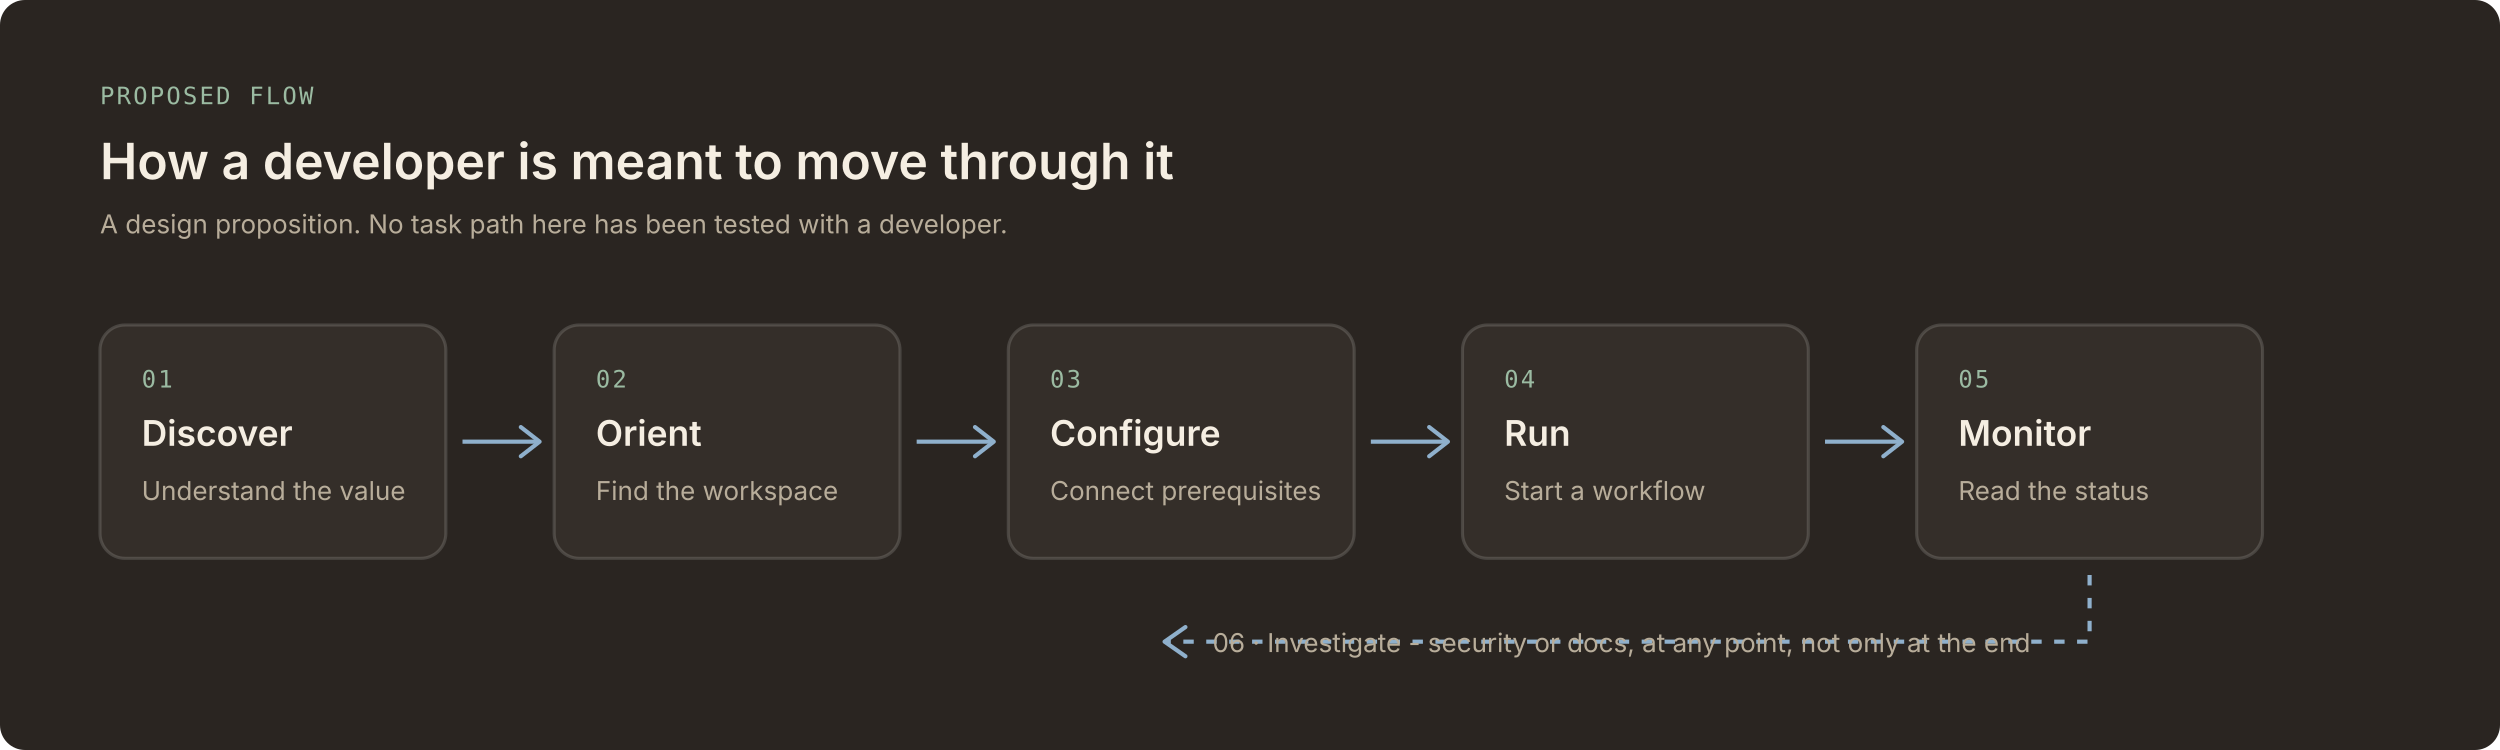
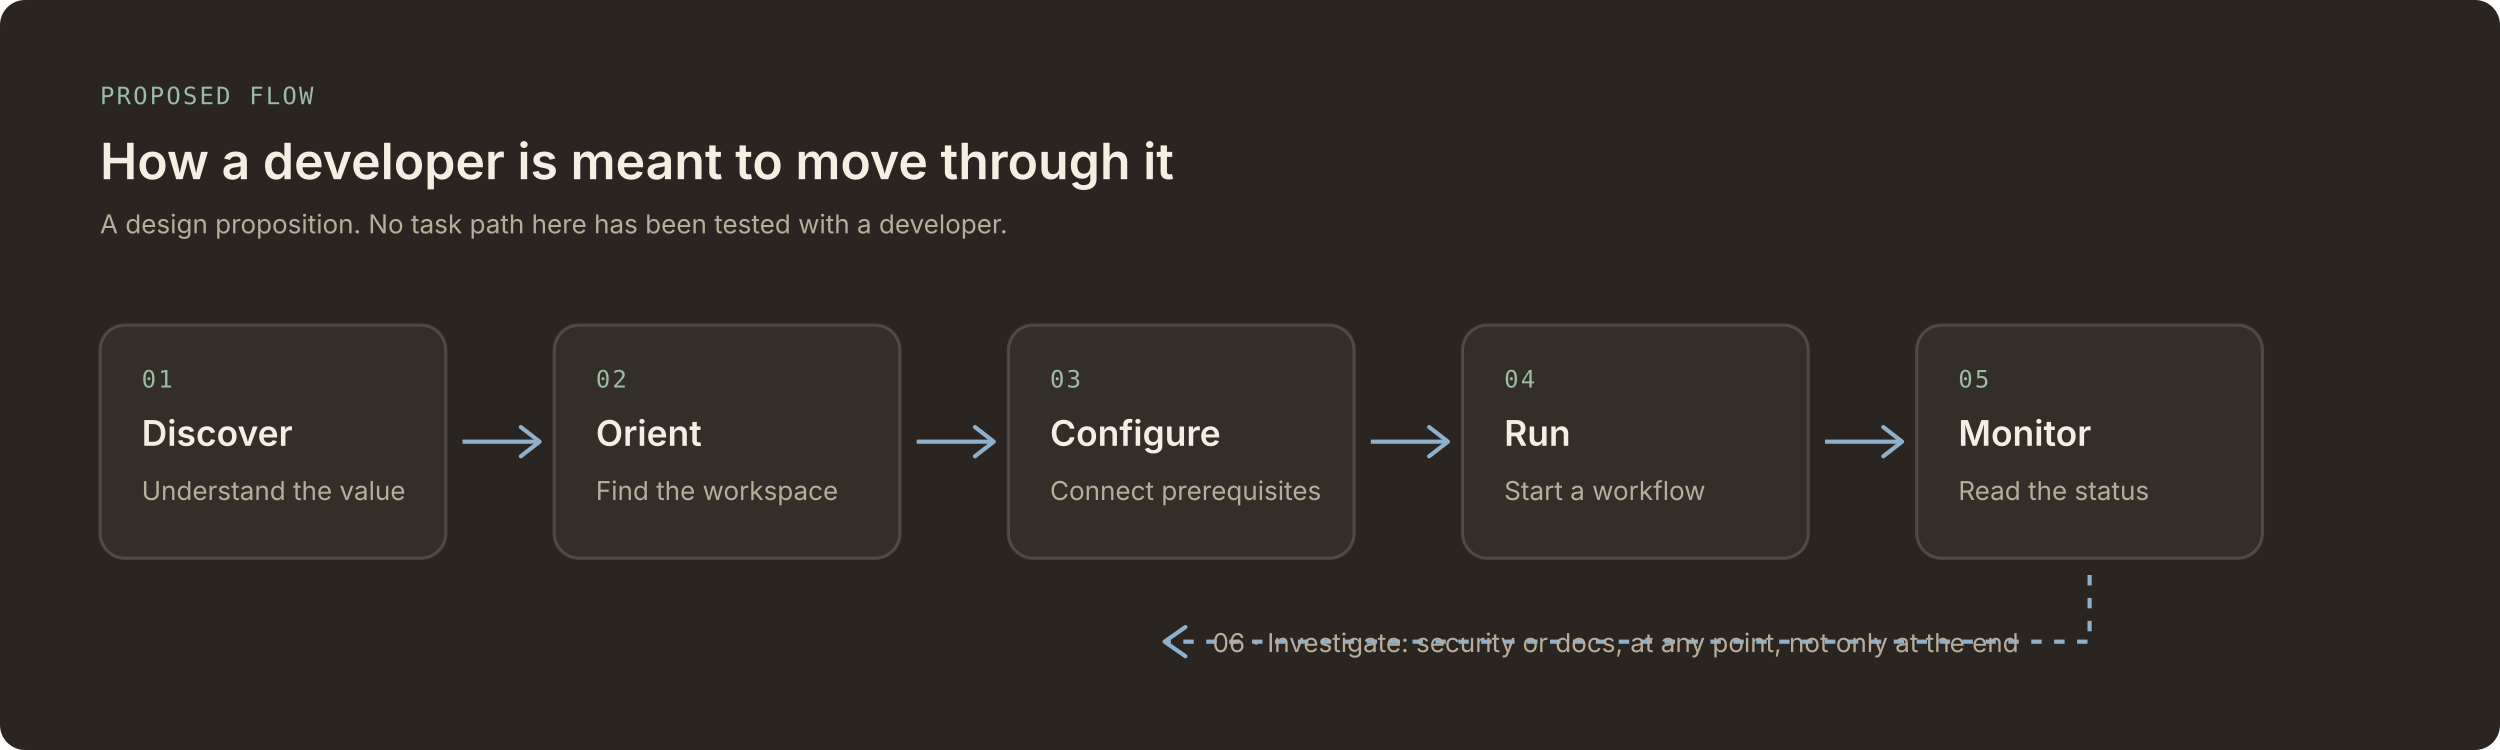
<svg xmlns="http://www.w3.org/2000/svg" width="1200" height="360" viewBox="0 0 1200 360" role="img" aria-label="Proposed developer flow in six steps: discover, orient, configure, run, monitor, investigate">
  <style>
  :root { color-scheme: dark; }
  /* Dark-only, deliberately.
     The site switches theme on an explicit :root[data-theme="light"]
     attribute, not on prefers-color-scheme. An img-loaded SVG cannot see
     that attribute, so a prefers-color-scheme media query here would turn
-      this diagram light while the page around it stayed dark - the exact
+      this diagram light while the page around it stayed dark. The exact
     mismatch it was meant to avoid. These values match the site's default
     (dark) palette and the placeholder SVGs in public/projects/.
     To make these follow the toggle, the figure renderer would have to
     inline the SVG so it inherits the page's CSS custom properties. */
  .bg    { fill: #2a2521; }
  .card  { fill: #342e29; stroke: rgba(242,239,233,0.16); }
  .ttl   { fill: #f5eee2; }
  .meta  { fill: #b8ad9a; }
  .rule  { stroke: #8fb0cc; }
  .num   { fill: #9bbba2; }
  text { font-family: Inter, "Helvetica Neue", system-ui, sans-serif; }
  .label { font-family: "JetBrains Mono", ui-monospace, monospace; font-size: 11.5px; letter-spacing: .09em; }
  .h { font-size: 17px; font-weight: 600; }
  .m { font-size: 12.5px; }
</style>
  <rect class="bg" width="1200" height="360" rx="12" />
  <text class="label num" x="48" y="50">PROPOSED FLOW</text>
  <text class="ttl" x="48" y="86" font-size="24" font-weight="600">How a developer is meant to move through it</text>
  <text class="meta m" x="48" y="112" font-size="13.5">A design proposition. No task path here has been tested with a developer.</text>
  <g>
    <rect class="card" x="48" y="156" width="166" height="112" rx="12" stroke-width="1.5" />
    <text class="label num" x="68" y="186">01</text>
    <text class="ttl h" x="68" y="214">Discover</text>
    <text class="meta m" x="68" y="240">Understand the value</text>
  </g>
  <path class="rule" d="M222 212 H258" stroke-width="2" fill="none" />
  <path class="rule" d="M250 205 L259 212 L250 219" stroke-width="2" fill="none" stroke-linecap="round" stroke-linejoin="round" />
  <g>
    <rect class="card" x="266" y="156" width="166" height="112" rx="12" stroke-width="1.5" />
    <text class="label num" x="286" y="186">02</text>
    <text class="ttl h" x="286" y="214">Orient</text>
    <text class="meta m" x="286" y="240">Find the workspace</text>
  </g>
  <path class="rule" d="M440 212 H476" stroke-width="2" fill="none" />
  <path class="rule" d="M468 205 L477 212 L468 219" stroke-width="2" fill="none" stroke-linecap="round" stroke-linejoin="round" />
  <g>
    <rect class="card" x="484" y="156" width="166" height="112" rx="12" stroke-width="1.5" />
    <text class="label num" x="504" y="186">03</text>
    <text class="ttl h" x="504" y="214">Configure</text>
    <text class="meta m" x="504" y="240">Connect prerequisites</text>
  </g>
  <path class="rule" d="M658 212 H694" stroke-width="2" fill="none" />
  <path class="rule" d="M686 205 L695 212 L686 219" stroke-width="2" fill="none" stroke-linecap="round" stroke-linejoin="round" />
  <g>
    <rect class="card" x="702" y="156" width="166" height="112" rx="12" stroke-width="1.5" />
    <text class="label num" x="722" y="186">04</text>
    <text class="ttl h" x="722" y="214">Run</text>
    <text class="meta m" x="722" y="240">Start a workflow</text>
  </g>
  <path class="rule" d="M876 212 H912" stroke-width="2" fill="none" />
  <path class="rule" d="M904 205 L913 212 L904 219" stroke-width="2" fill="none" stroke-linecap="round" stroke-linejoin="round" />
  <g>
    <rect class="card" x="920" y="156" width="166" height="112" rx="12" stroke-width="1.5" />
    <text class="label num" x="940" y="186">05</text>
    <text class="ttl h" x="940" y="214">Monitor</text>
    <text class="meta m" x="940" y="240">Read the status</text>
  </g>
  <path class="rule" d="M1003 276 V308 H560" stroke-width="2" fill="none" stroke-dasharray="5 6" />
  <path class="rule" d="M569 301 L559 308 L569 315" stroke-width="2" fill="none" stroke-linecap="round" stroke-linejoin="round" />
-   <text class="meta m" x="582" y="313">06 · Investigate - security or docs, at any point, not only at the end</text>
+   <text class="meta m" x="582" y="313">06 · Investigate: security or docs, at any point, not only at the end</text>
</svg>
